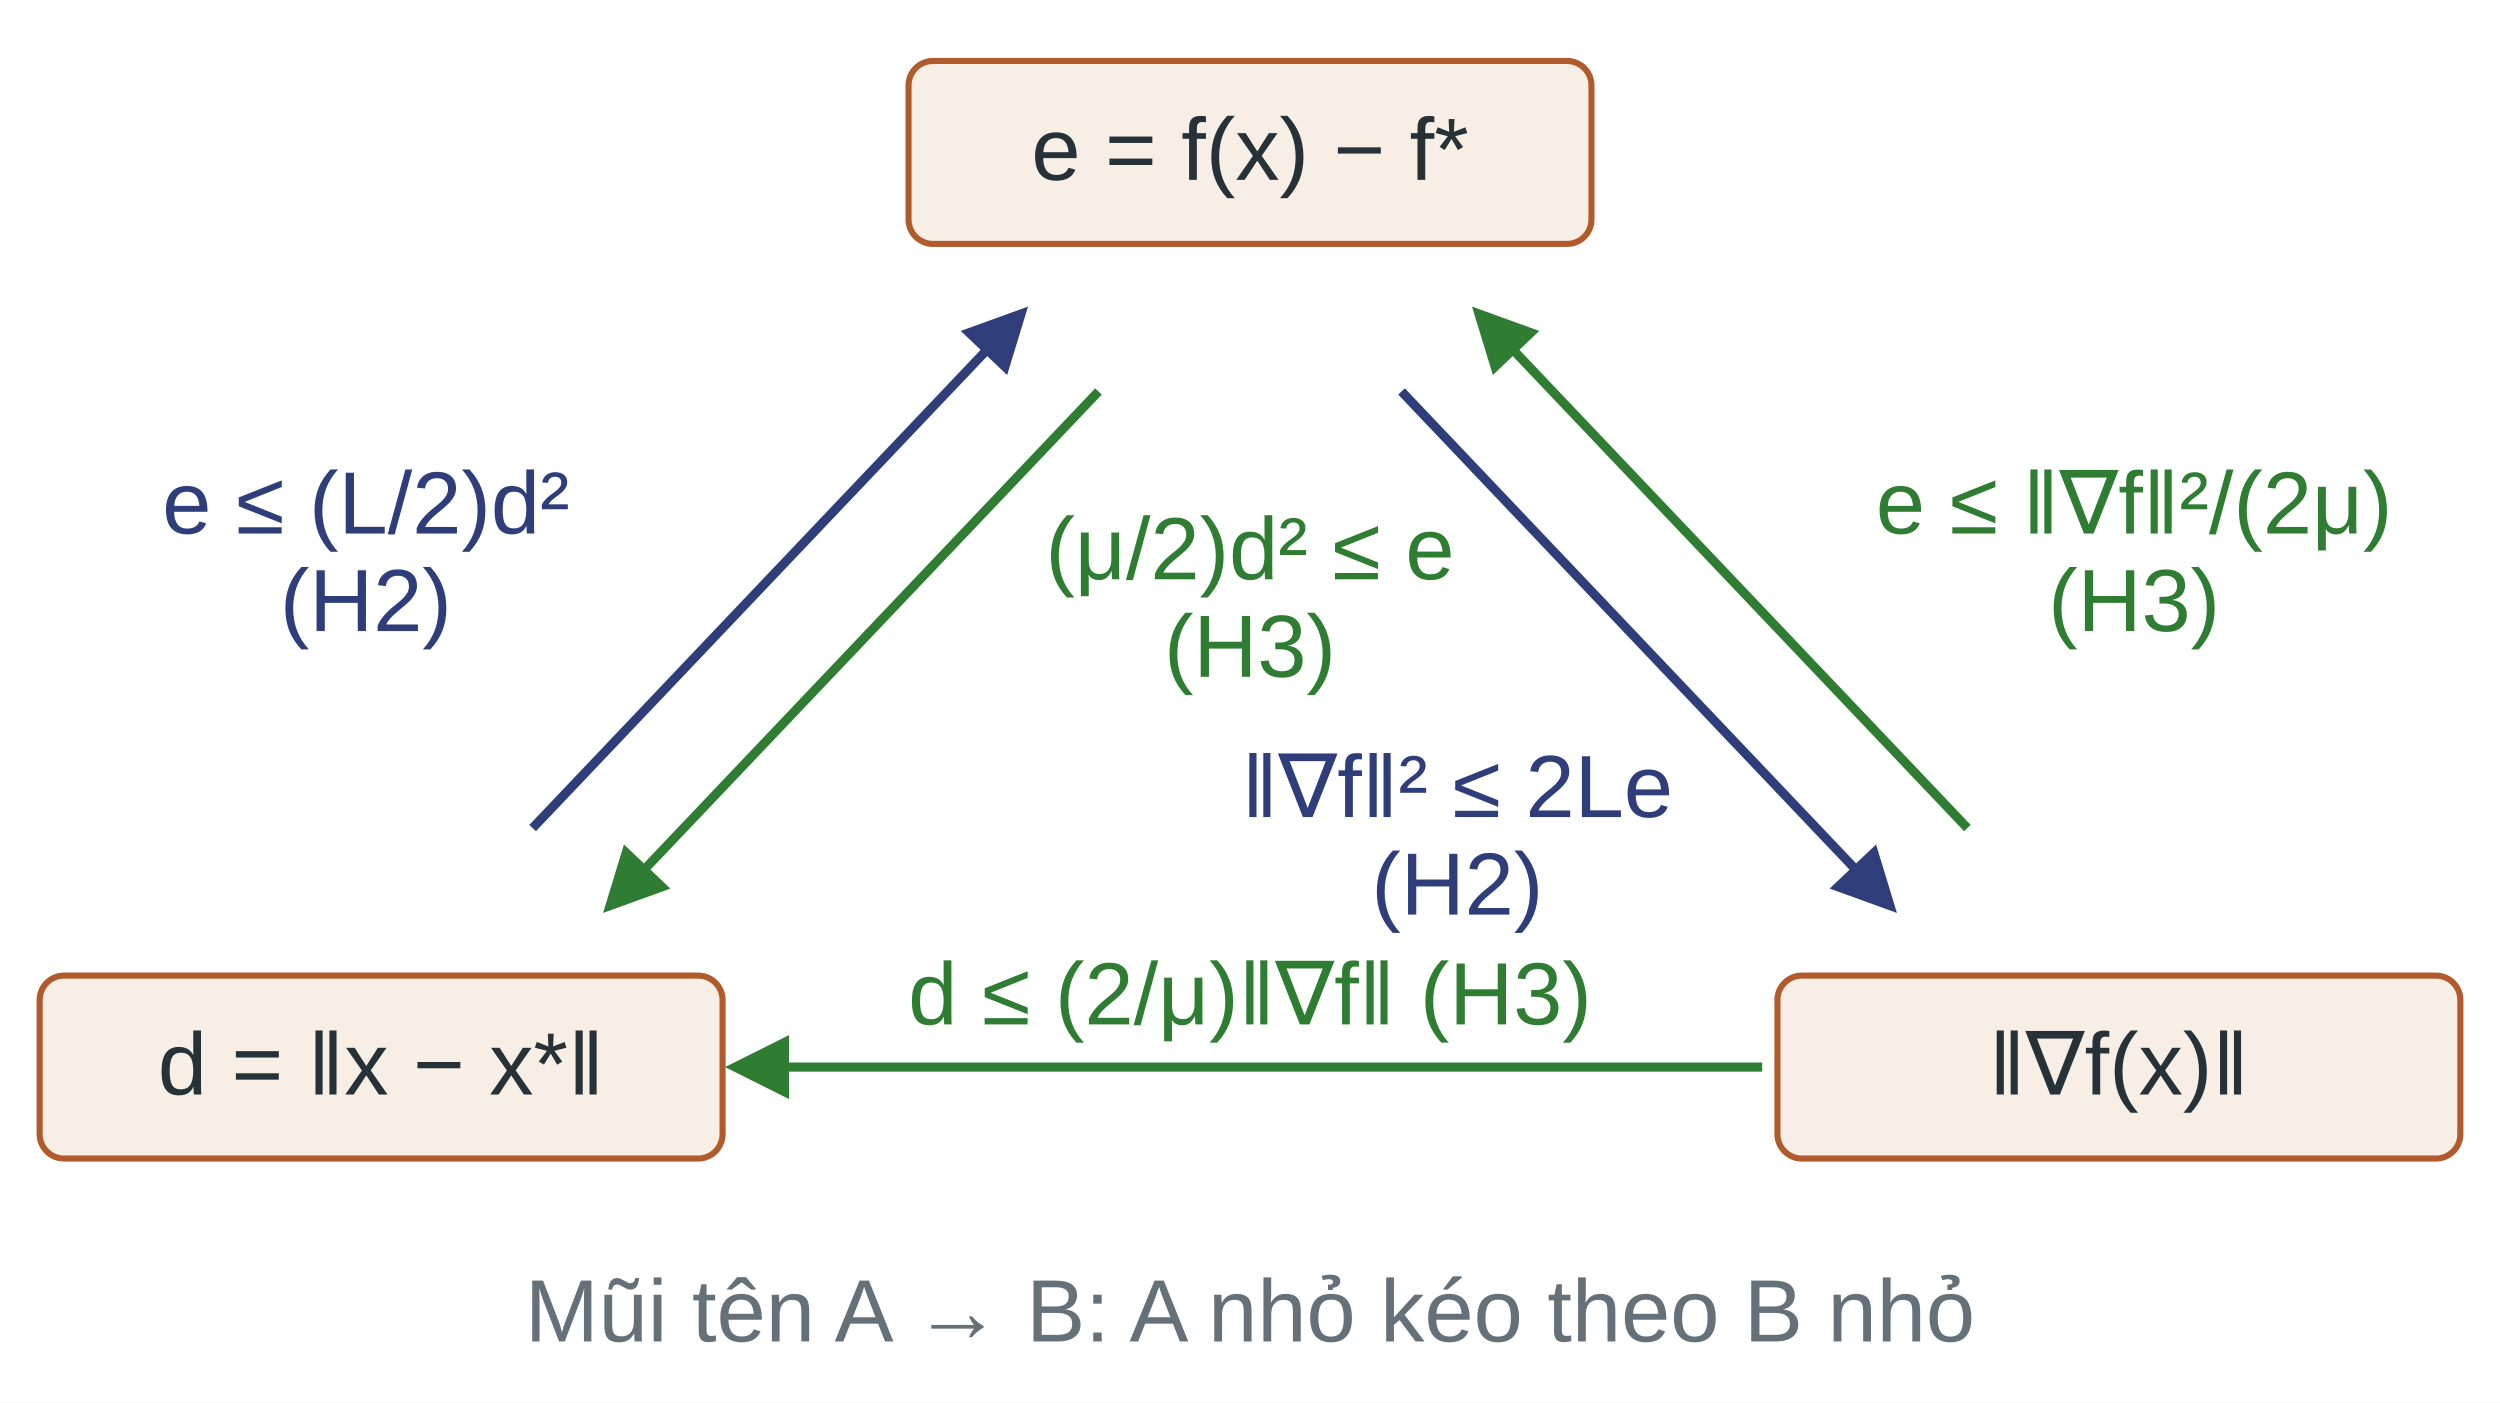
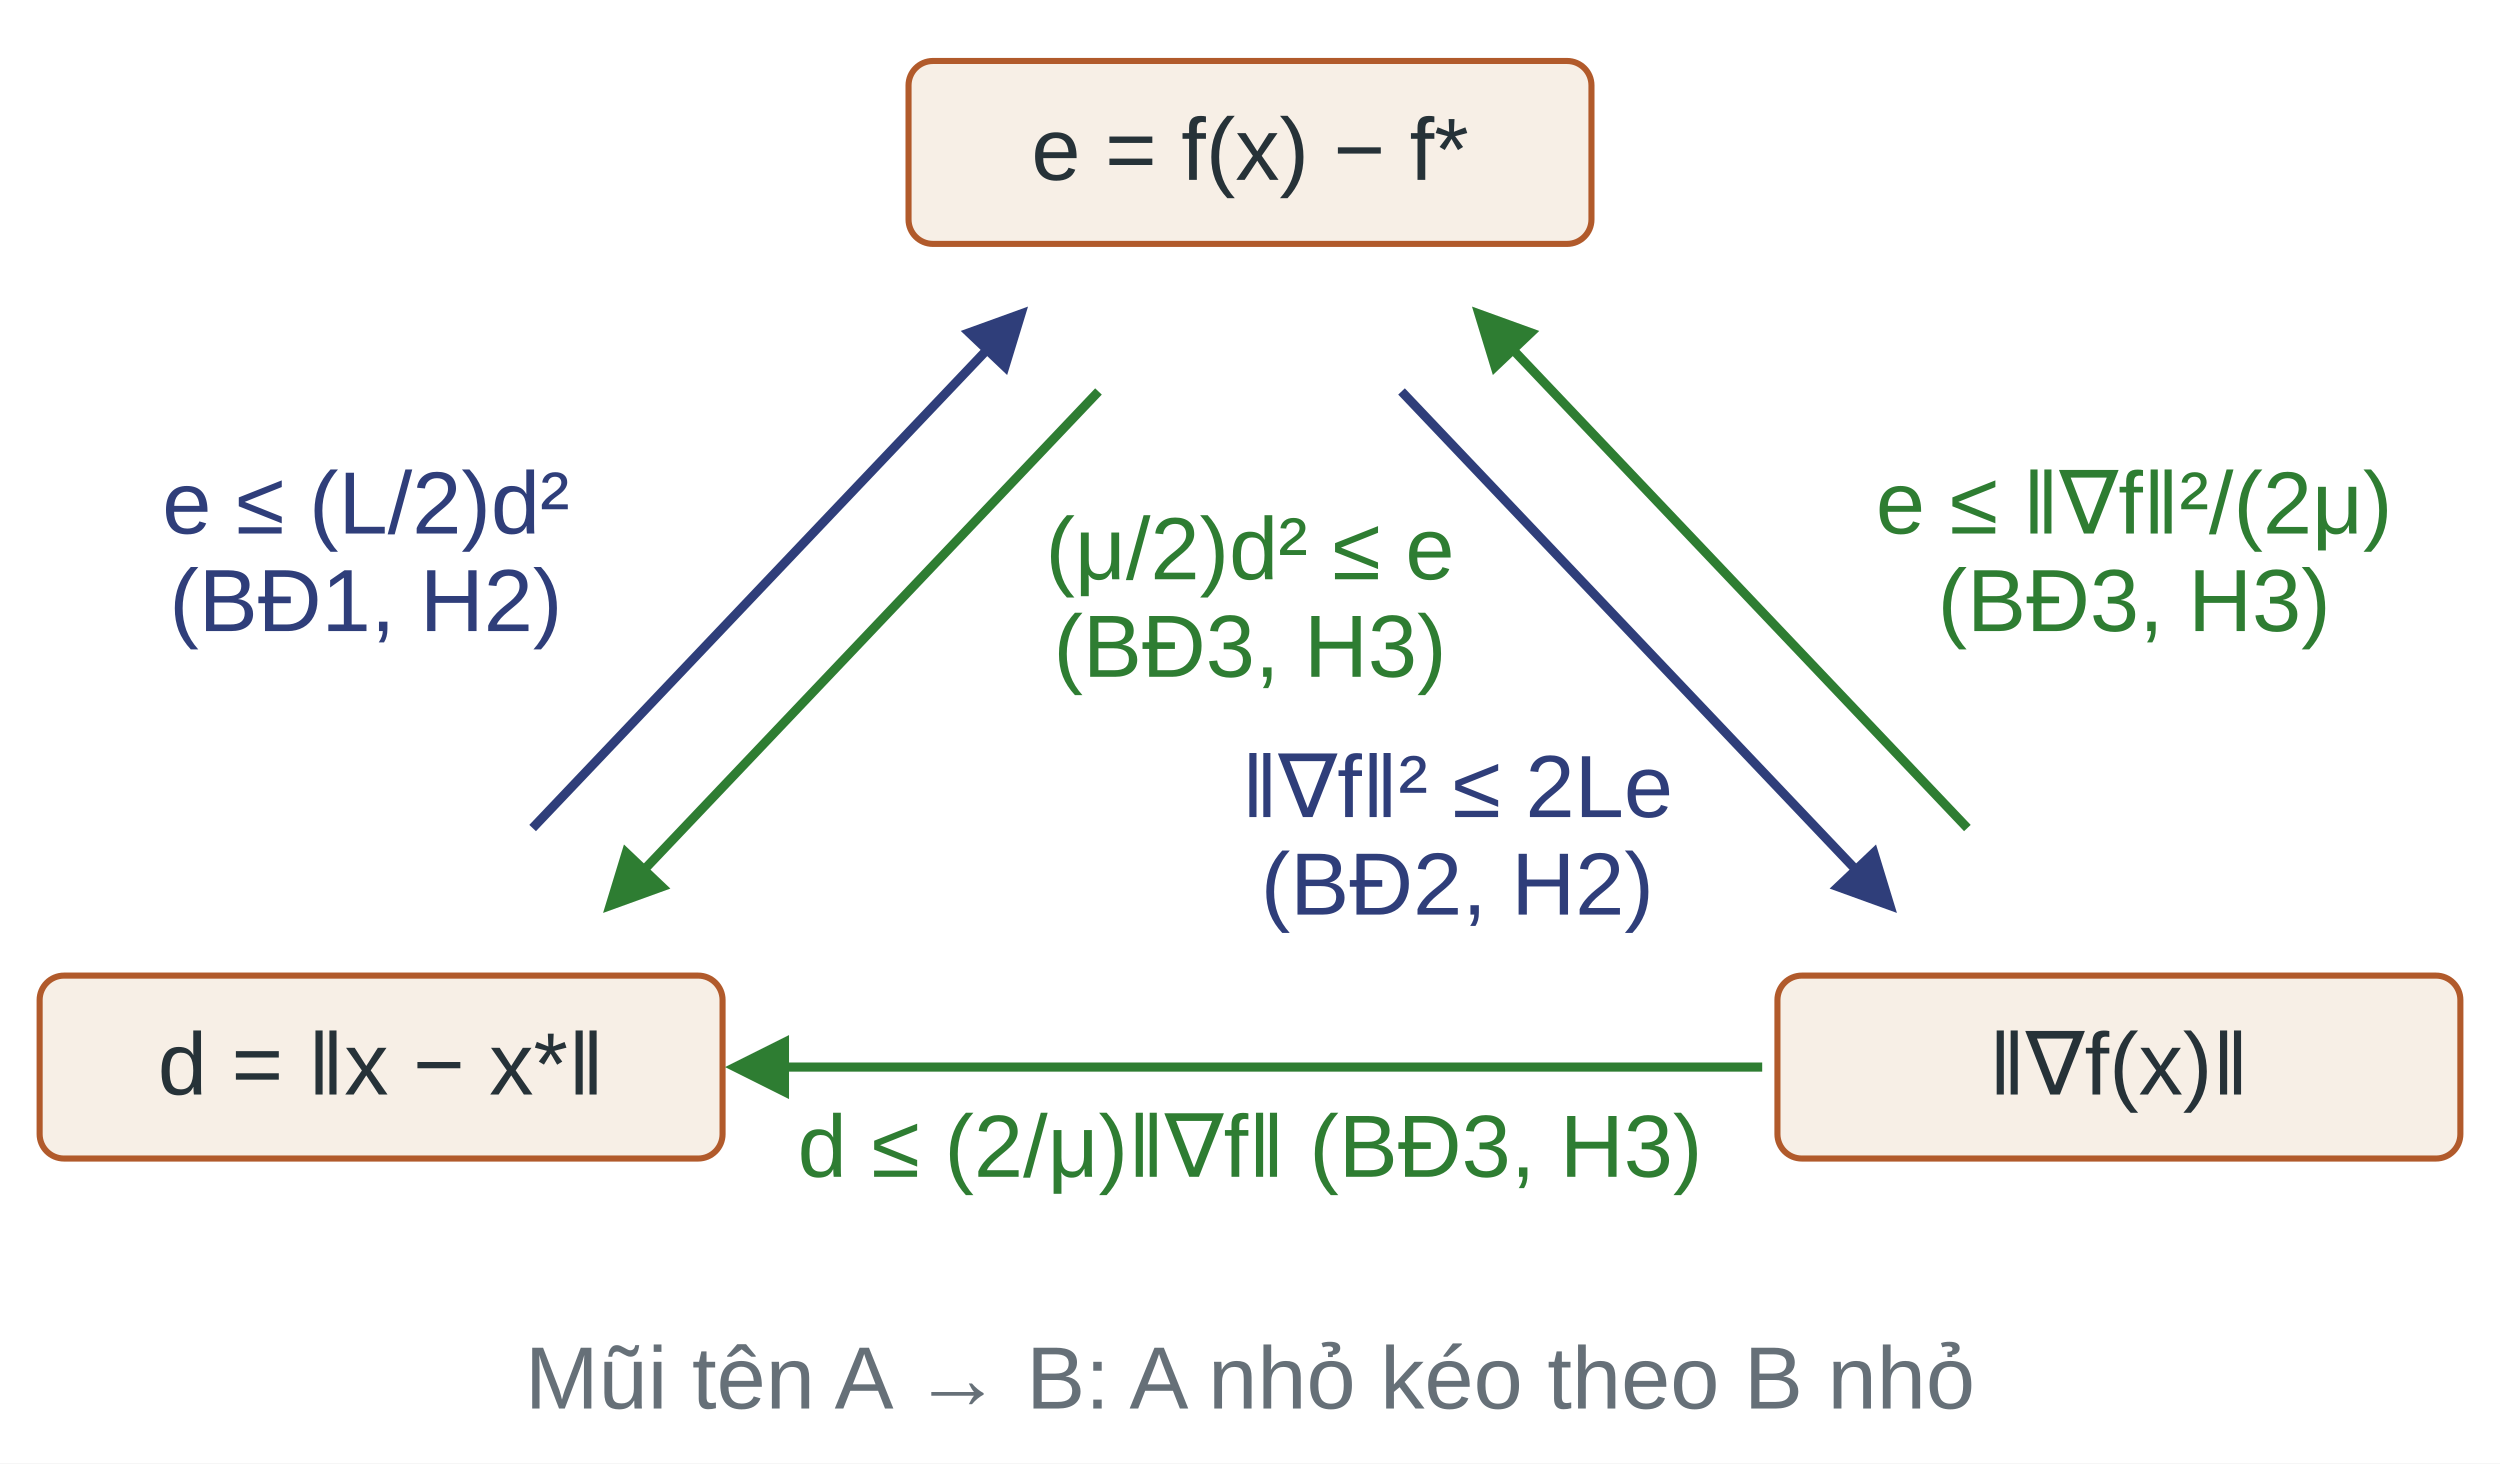
- <svg xmlns="http://www.w3.org/2000/svg" width="820" height="460" viewBox="0 0 820 460" role="img" aria-labelledby="title desc">
+ <svg xmlns="http://www.w3.org/2000/svg" width="820" height="480" viewBox="0 0 820 480" role="img" aria-labelledby="title desc">
  <defs>
    <marker id="arr" viewBox="0 0 10 10" refX="8" refY="5" markerWidth="7" markerHeight="7" orient="auto-start-reverse">
      <path d="M0 0L10 5L0 10Z" fill="context-stroke" />
    </marker>
  </defs>
  <rect width="100%" height="100%" fill="white" />
  <g font-family="Arial, sans-serif" font-size="22" fill="#263238">
    <rect x="13.0" y="320.0" width="224.0" height="60.0" rx="8" fill="#F7EFE6" stroke="#B15A2B" stroke-width="2" />
    <text x="125.0" y="359.0" fill="#263238" text-anchor="middle" font-size="29">d = ‖x − x*‖</text>
    <rect x="298.0" y="20.0" width="224.0" height="60.0" rx="8" fill="#F7EFE6" stroke="#B15A2B" stroke-width="2" />
    <text x="410.0" y="59.0" fill="#263238" text-anchor="middle" font-size="29">e = f(x) − f*</text>
    <rect x="583.0" y="320.0" width="224.0" height="60.0" rx="8" fill="#F7EFE6" stroke="#B15A2B" stroke-width="2" />
    <text x="695.0" y="359.0" fill="#263238" text-anchor="middle" font-size="29">‖∇f(x)‖</text>
    <line x1="174.7" y1="271.6" x2="334.3" y2="103.6" stroke="#2F3E7A" stroke-width="3" marker-end="url(#arr)" />
    <text x="120.0" y="175.0" fill="#2F3E7A" text-anchor="middle" font-size="29" stroke="white" stroke-width="6" paint-order="stroke" stroke-linejoin="round">e ≤ (L/2)d²</text>
-     <text x="120.0" y="207.0" fill="#2F3E7A" text-anchor="middle" font-size="29" stroke="white" stroke-width="6" paint-order="stroke" stroke-linejoin="round">(H2)</text>
+     <text x="120.0" y="207.0" fill="#2F3E7A" text-anchor="middle" font-size="29" stroke="white" stroke-width="6" paint-order="stroke" stroke-linejoin="round">(BĐ1, H2)</text>
    <line x1="360.3" y1="128.4" x2="200.7" y2="296.4" stroke="#2E7D32" stroke-width="3" marker-end="url(#arr)" />
    <text x="410.0" y="190.0" fill="#2E7D32" text-anchor="middle" font-size="29" stroke="white" stroke-width="6" paint-order="stroke" stroke-linejoin="round">(μ/2)d² ≤ e</text>
-     <text x="410.0" y="222.0" fill="#2E7D32" text-anchor="middle" font-size="29" stroke="white" stroke-width="6" paint-order="stroke" stroke-linejoin="round">(H3)</text>
+     <text x="410.0" y="222.0" fill="#2E7D32" text-anchor="middle" font-size="29" stroke="white" stroke-width="6" paint-order="stroke" stroke-linejoin="round">(BĐ3, H3)</text>
    <line x1="459.7" y1="128.4" x2="619.3" y2="296.4" stroke="#2F3E7A" stroke-width="3" marker-end="url(#arr)" />
    <text x="478.0" y="268.0" fill="#2F3E7A" text-anchor="middle" font-size="29" stroke="white" stroke-width="6" paint-order="stroke" stroke-linejoin="round">‖∇f‖² ≤ 2Le</text>
-     <text x="478.0" y="300.0" fill="#2F3E7A" text-anchor="middle" font-size="29" stroke="white" stroke-width="6" paint-order="stroke" stroke-linejoin="round">(H2)</text>
+     <text x="478.0" y="300.0" fill="#2F3E7A" text-anchor="middle" font-size="29" stroke="white" stroke-width="6" paint-order="stroke" stroke-linejoin="round">(BĐ2, H2)</text>
    <line x1="645.3" y1="271.6" x2="485.7" y2="103.6" stroke="#2E7D32" stroke-width="3" marker-end="url(#arr)" />
    <text x="700.0" y="175.0" fill="#2E7D32" text-anchor="middle" font-size="29" stroke="white" stroke-width="6" paint-order="stroke" stroke-linejoin="round">e ≤ ‖∇f‖²/(2μ)</text>
-     <text x="700.0" y="207.0" fill="#2E7D32" text-anchor="middle" font-size="29" stroke="white" stroke-width="6" paint-order="stroke" stroke-linejoin="round">(H3)</text>
+     <text x="700.0" y="207.0" fill="#2E7D32" text-anchor="middle" font-size="29" stroke="white" stroke-width="6" paint-order="stroke" stroke-linejoin="round">(BĐ3, H3)</text>
    <line x1="578.0" y1="350.0" x2="242.0" y2="350.0" stroke="#2E7D32" stroke-width="3" marker-end="url(#arr)" />
-     <text x="410.0" y="336.0" fill="#2E7D32" text-anchor="middle" font-size="29">d ≤ (2/μ)‖∇f‖  (H3)</text>
-     <text x="410.0" y="440.0" fill="#667078" text-anchor="middle" font-size="29">Mũi tên A → B: A nhỏ kéo theo B nhỏ</text>
+     <text x="410.0" y="386.0" fill="#2E7D32" text-anchor="middle" font-size="29">d ≤ (2/μ)‖∇f‖  (BĐ3, H3)</text>
+     <text x="410.0" y="462.0" fill="#667078" text-anchor="middle" font-size="29">Mũi tên A → B: A nhỏ kéo theo B nhỏ</text>
  </g>
</svg>
